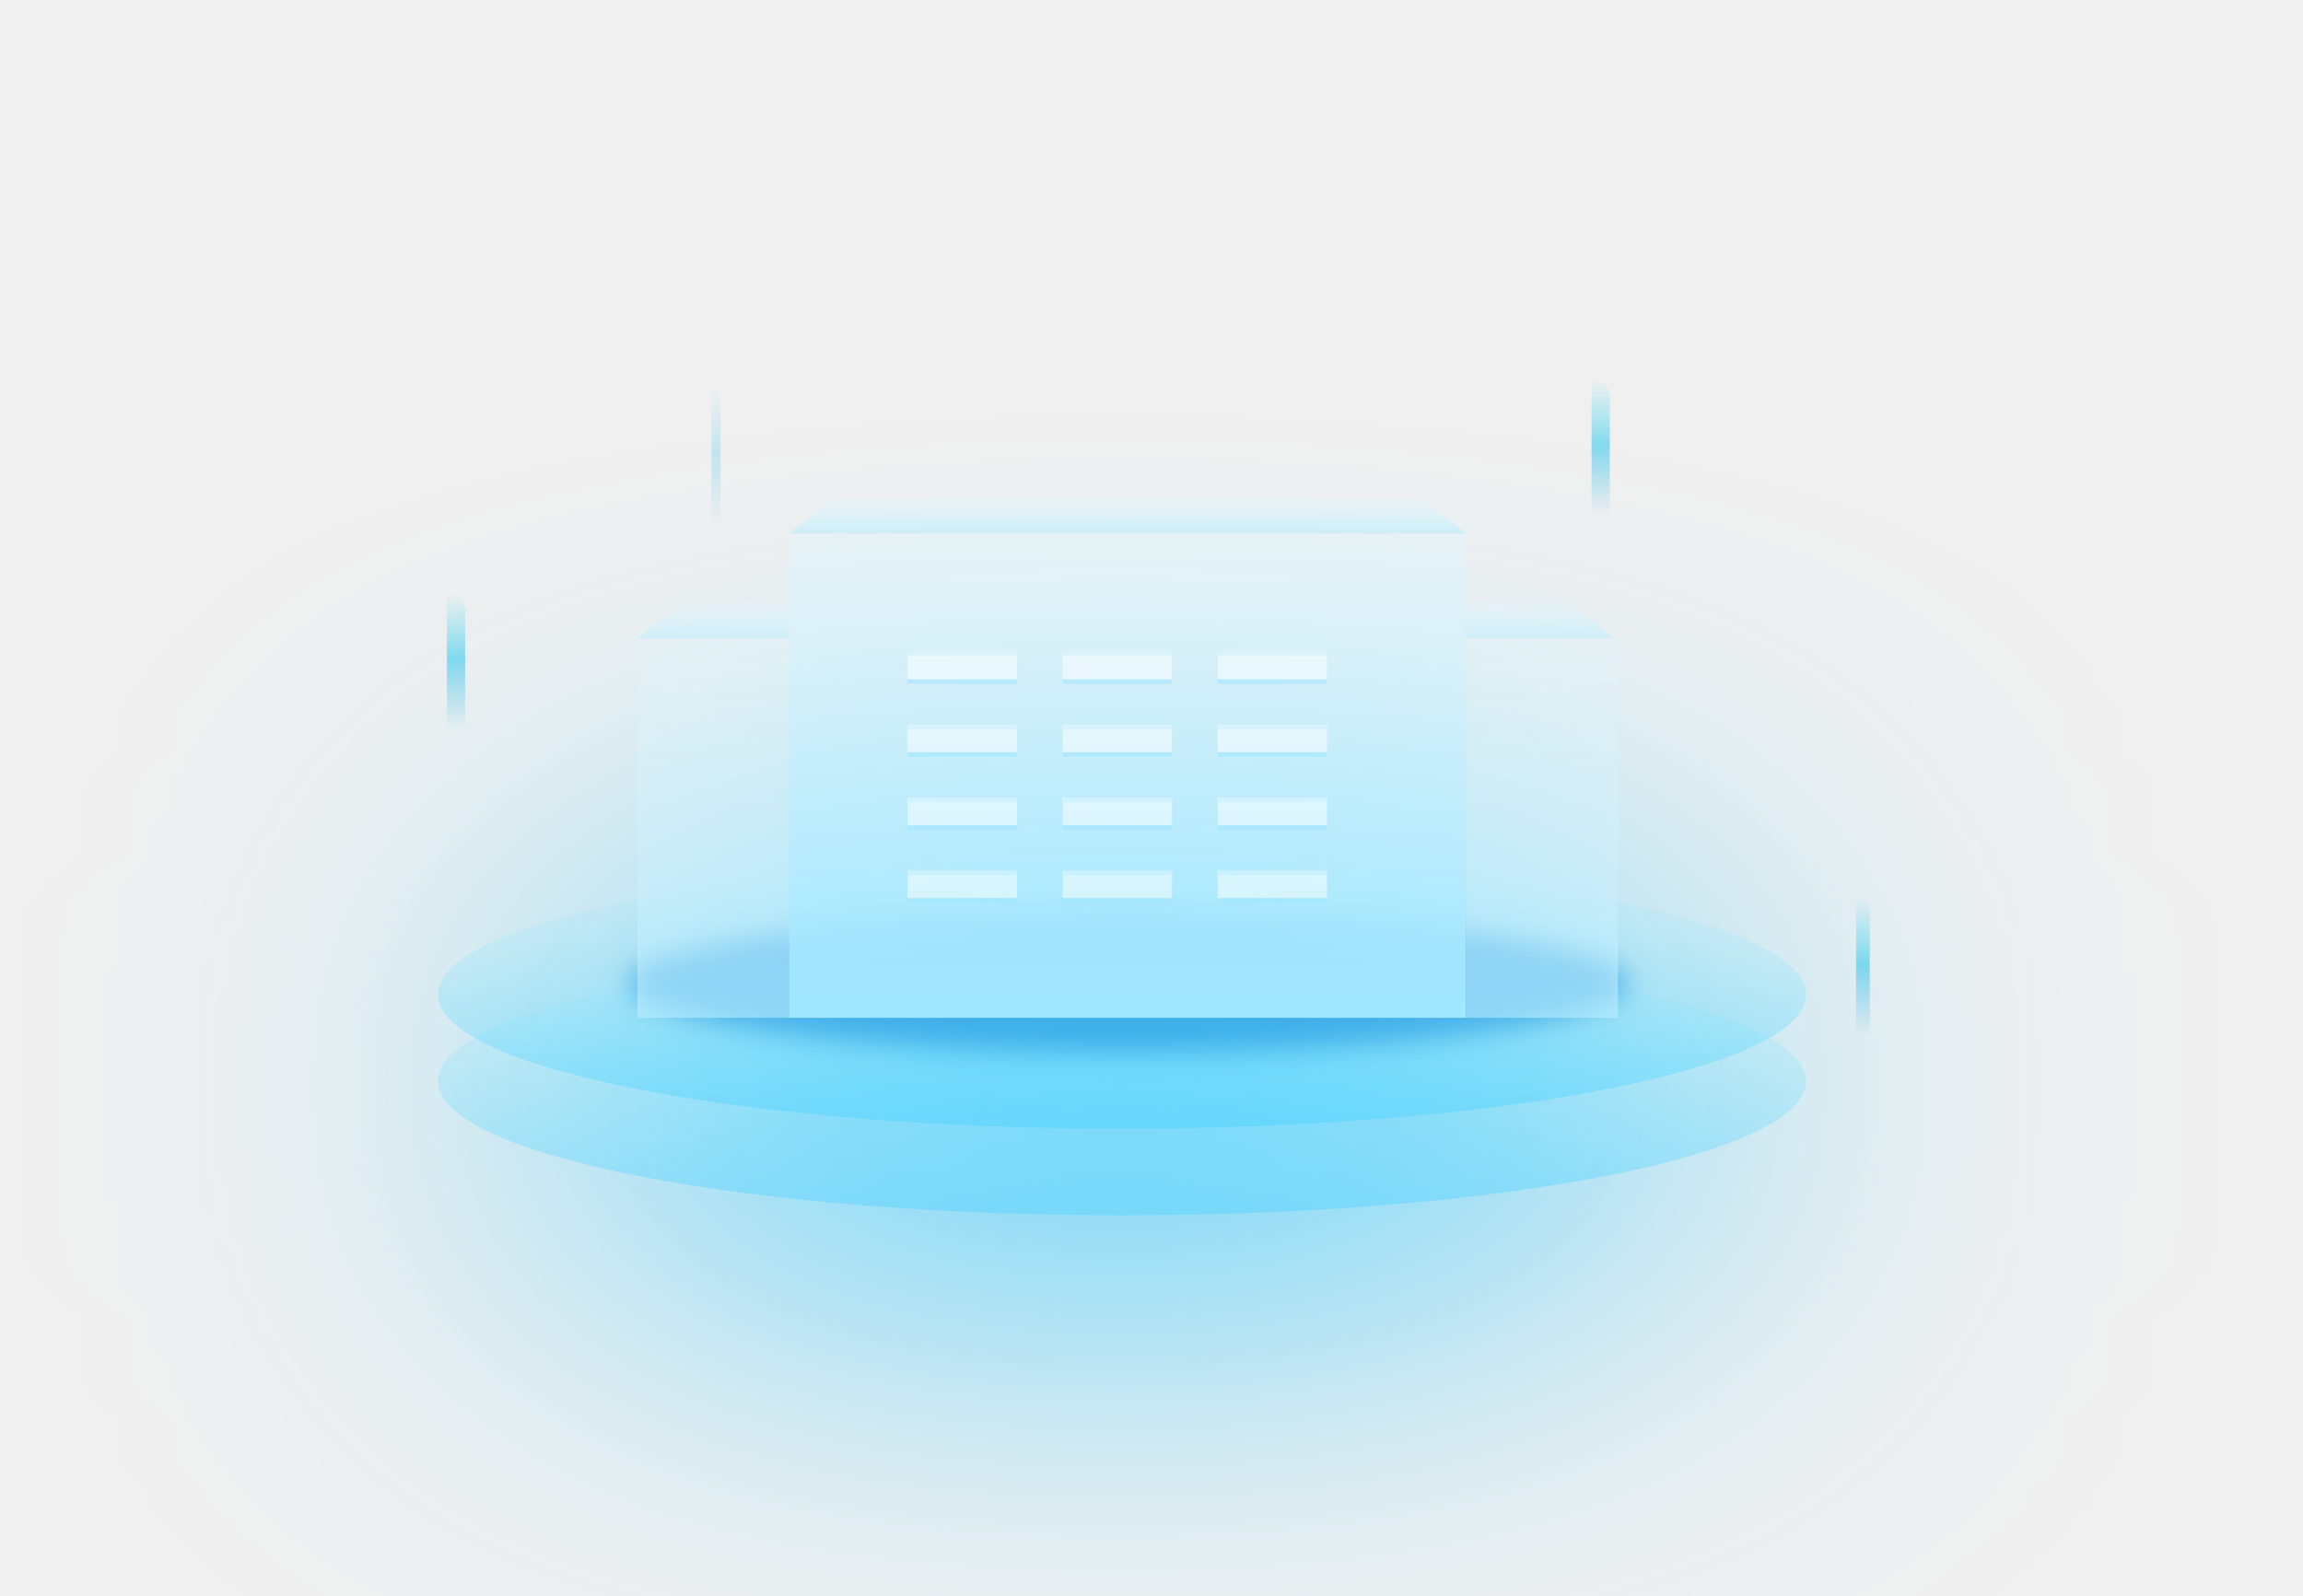
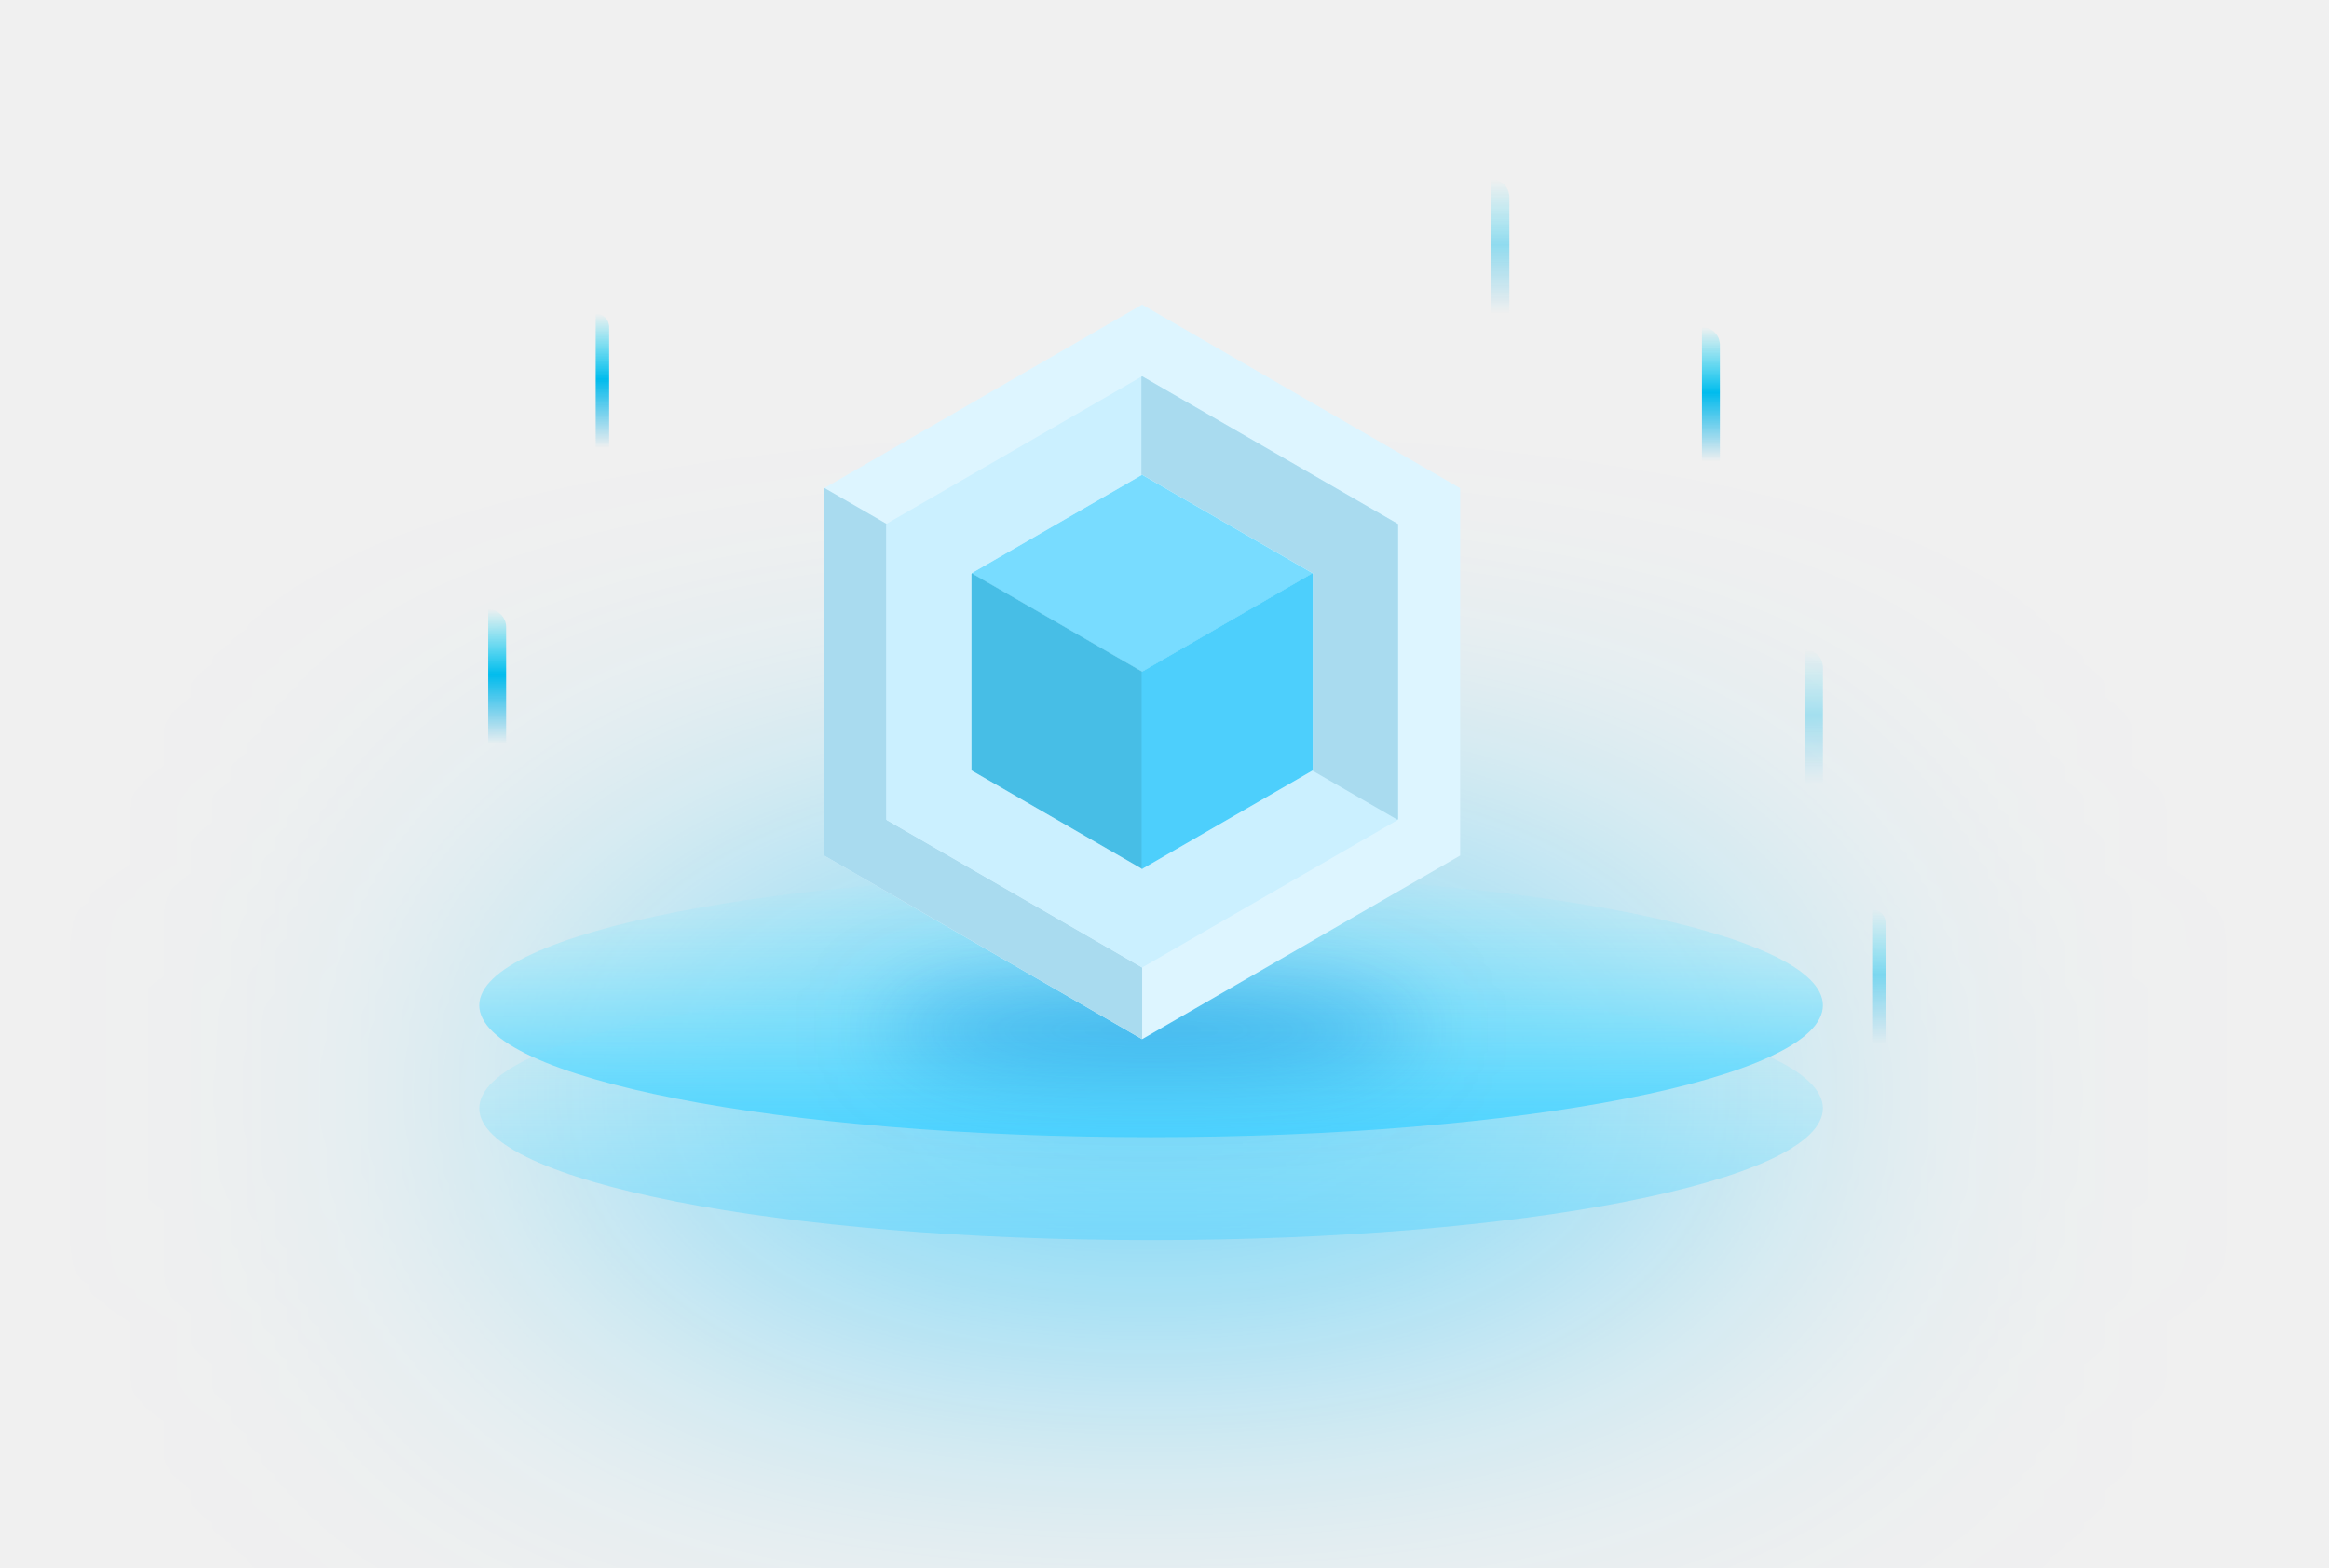
- <svg xmlns="http://www.w3.org/2000/svg" xmlns:xlink="http://www.w3.org/1999/xlink" width="505px" height="350px" viewBox="0 0 505 350" version="1.1">
+ <svg xmlns="http://www.w3.org/2000/svg" xmlns:xlink="http://www.w3.org/1999/xlink" width="520px" height="350px" viewBox="0 0 520 350" version="1.1">
  <defs>
    <filter x="-55.0%" y="-254.8%" width="210.0%" height="609.5%" filterUnits="objectBoundingBox" id="filter-1">
      <feGaussianBlur stdDeviation="50" in="SourceGraphic" />
    </filter>
    <linearGradient x1="50%" y1="0%" x2="50%" y2="100%" id="linearGradient-2">
      <stop stop-color="#7AE9FF" stop-opacity="0" offset="0%" />
-       <stop stop-color="#44CFFF" stop-opacity="0.5" offset="100%" />
+       <stop stop-color="#44CFFF" offset="100%" />
    </linearGradient>
    <linearGradient x1="50%" y1="0%" x2="50%" y2="100%" id="linearGradient-3">
      <stop stop-color="#7AE9FF" stop-opacity="0" offset="0%" />
      <stop stop-color="#56D3FF" stop-opacity="0.5" offset="100%" />
    </linearGradient>
-     <filter x="-4.1%" y="-30.0%" width="108.2%" height="160.0%" filterUnits="objectBoundingBox" id="filter-4">
-       <feGaussianBlur stdDeviation="3" in="SourceGraphic" />
+     <filter x="-25.0%" y="-166.7%" width="150.0%" height="433.3%" filterUnits="objectBoundingBox" id="filter-4">
+       <feGaussianBlur stdDeviation="10" in="SourceGraphic" />
    </filter>
    <linearGradient x1="50%" y1="0%" x2="50%" y2="100%" id="linearGradient-5">
-       <stop stop-color="#E0F8FF" stop-opacity="0.38" offset="0%" />
-       <stop stop-color="#BEEEFF" offset="100%" />
-     </linearGradient>
-     <linearGradient x1="58.265%" y1="100%" x2="58.265%" y2="0%" id="linearGradient-6">
-       <stop stop-color="#E0F8FF" stop-opacity="0.38" offset="0%" />
-       <stop stop-color="#BEEEFF" offset="100%" />
-     </linearGradient>
-     <linearGradient x1="58.265%" y1="100%" x2="58.265%" y2="0%" id="linearGradient-7">
-       <stop stop-color="#E0F8FF" stop-opacity="0.38" offset="0%" />
-       <stop stop-color="#BEEEFF" offset="100%" />
-     </linearGradient>
-     <linearGradient x1="50%" y1="0%" x2="50%" y2="100%" id="linearGradient-8">
-       <stop stop-color="#E0F8FF" stop-opacity="0.38" offset="0%" />
-       <stop stop-color="#A1E7FF" offset="100%" />
-     </linearGradient>
-     <rect id="path-9" x="0" y="0" width="24" height="6" />
-     <filter x="-2.1%" y="-8.3%" width="104.2%" height="133.3%" filterUnits="objectBoundingBox" id="filter-10">
-       <feOffset dx="0" dy="1" in="SourceAlpha" result="shadowOffsetOuter1" />
-       <feColorMatrix values="0 0 0 0 0.611   0 0 0 0 0.899   0 0 0 0 1  0 0 0 1 0" type="matrix" in="shadowOffsetOuter1" />
-     </filter>
-     <filter x="-2.1%" y="-8.3%" width="104.2%" height="133.3%" filterUnits="objectBoundingBox" id="filter-11">
-       <feOffset dx="0" dy="1" in="SourceAlpha" result="shadowOffsetInner1" />
-       <feComposite in="shadowOffsetInner1" in2="SourceAlpha" operator="arithmetic" k2="-1" k3="1" result="shadowInnerInner1" />
-       <feColorMatrix values="0 0 0 0 0.901   0 0 0 0 0.974   0 0 0 0 1  0 0 0 1 0" type="matrix" in="shadowInnerInner1" />
-     </filter>
-     <rect id="path-12" x="0" y="16" width="24" height="6" />
-     <filter x="-2.1%" y="-8.3%" width="104.2%" height="133.3%" filterUnits="objectBoundingBox" id="filter-13">
-       <feOffset dx="0" dy="1" in="SourceAlpha" result="shadowOffsetOuter1" />
-       <feColorMatrix values="0 0 0 0 0.611   0 0 0 0 0.899   0 0 0 0 1  0 0 0 1 0" type="matrix" in="shadowOffsetOuter1" />
-     </filter>
-     <filter x="-2.1%" y="-8.3%" width="104.2%" height="133.3%" filterUnits="objectBoundingBox" id="filter-14">
-       <feOffset dx="0" dy="1" in="SourceAlpha" result="shadowOffsetInner1" />
-       <feComposite in="shadowOffsetInner1" in2="SourceAlpha" operator="arithmetic" k2="-1" k3="1" result="shadowInnerInner1" />
-       <feColorMatrix values="0 0 0 0 0.901   0 0 0 0 0.974   0 0 0 0 1  0 0 0 1 0" type="matrix" in="shadowInnerInner1" />
-     </filter>
-     <rect id="path-15" x="0" y="32" width="24" height="6" />
-     <filter x="-2.1%" y="-8.3%" width="104.2%" height="133.3%" filterUnits="objectBoundingBox" id="filter-16">
-       <feOffset dx="0" dy="1" in="SourceAlpha" result="shadowOffsetOuter1" />
-       <feColorMatrix values="0 0 0 0 0.611   0 0 0 0 0.899   0 0 0 0 1  0 0 0 1 0" type="matrix" in="shadowOffsetOuter1" />
-     </filter>
-     <filter x="-2.1%" y="-8.3%" width="104.2%" height="133.3%" filterUnits="objectBoundingBox" id="filter-17">
-       <feOffset dx="0" dy="1" in="SourceAlpha" result="shadowOffsetInner1" />
-       <feComposite in="shadowOffsetInner1" in2="SourceAlpha" operator="arithmetic" k2="-1" k3="1" result="shadowInnerInner1" />
-       <feColorMatrix values="0 0 0 0 0.901   0 0 0 0 0.974   0 0 0 0 1  0 0 0 1 0" type="matrix" in="shadowInnerInner1" />
-     </filter>
-     <rect id="path-18" x="0" y="48" width="24" height="6" />
-     <filter x="-2.1%" y="-8.3%" width="104.2%" height="133.3%" filterUnits="objectBoundingBox" id="filter-19">
-       <feOffset dx="0" dy="1" in="SourceAlpha" result="shadowOffsetOuter1" />
-       <feColorMatrix values="0 0 0 0 0.611   0 0 0 0 0.899   0 0 0 0 1  0 0 0 1 0" type="matrix" in="shadowOffsetOuter1" />
-     </filter>
-     <filter x="-2.1%" y="-8.3%" width="104.2%" height="133.3%" filterUnits="objectBoundingBox" id="filter-20">
-       <feOffset dx="0" dy="1" in="SourceAlpha" result="shadowOffsetInner1" />
-       <feComposite in="shadowOffsetInner1" in2="SourceAlpha" operator="arithmetic" k2="-1" k3="1" result="shadowInnerInner1" />
-       <feColorMatrix values="0 0 0 0 0.901   0 0 0 0 0.974   0 0 0 0 1  0 0 0 1 0" type="matrix" in="shadowInnerInner1" />
-     </filter>
-     <rect id="path-21" x="0" y="0" width="24" height="6" />
-     <filter x="-2.1%" y="-8.3%" width="104.2%" height="133.3%" filterUnits="objectBoundingBox" id="filter-22">
-       <feOffset dx="0" dy="1" in="SourceAlpha" result="shadowOffsetOuter1" />
-       <feColorMatrix values="0 0 0 0 0.611   0 0 0 0 0.899   0 0 0 0 1  0 0 0 1 0" type="matrix" in="shadowOffsetOuter1" />
-     </filter>
-     <filter x="-2.1%" y="-8.3%" width="104.2%" height="133.3%" filterUnits="objectBoundingBox" id="filter-23">
-       <feOffset dx="0" dy="1" in="SourceAlpha" result="shadowOffsetInner1" />
-       <feComposite in="shadowOffsetInner1" in2="SourceAlpha" operator="arithmetic" k2="-1" k3="1" result="shadowInnerInner1" />
-       <feColorMatrix values="0 0 0 0 0.901   0 0 0 0 0.974   0 0 0 0 1  0 0 0 1 0" type="matrix" in="shadowInnerInner1" />
-     </filter>
-     <rect id="path-24" x="0" y="16" width="24" height="6" />
-     <filter x="-2.1%" y="-8.3%" width="104.2%" height="133.3%" filterUnits="objectBoundingBox" id="filter-25">
-       <feOffset dx="0" dy="1" in="SourceAlpha" result="shadowOffsetOuter1" />
-       <feColorMatrix values="0 0 0 0 0.611   0 0 0 0 0.899   0 0 0 0 1  0 0 0 1 0" type="matrix" in="shadowOffsetOuter1" />
-     </filter>
-     <filter x="-2.1%" y="-8.3%" width="104.2%" height="133.3%" filterUnits="objectBoundingBox" id="filter-26">
-       <feOffset dx="0" dy="1" in="SourceAlpha" result="shadowOffsetInner1" />
-       <feComposite in="shadowOffsetInner1" in2="SourceAlpha" operator="arithmetic" k2="-1" k3="1" result="shadowInnerInner1" />
-       <feColorMatrix values="0 0 0 0 0.901   0 0 0 0 0.974   0 0 0 0 1  0 0 0 1 0" type="matrix" in="shadowInnerInner1" />
-     </filter>
-     <rect id="path-27" x="0" y="32" width="24" height="6" />
-     <filter x="-2.1%" y="-8.3%" width="104.2%" height="133.3%" filterUnits="objectBoundingBox" id="filter-28">
-       <feOffset dx="0" dy="1" in="SourceAlpha" result="shadowOffsetOuter1" />
-       <feColorMatrix values="0 0 0 0 0.611   0 0 0 0 0.899   0 0 0 0 1  0 0 0 1 0" type="matrix" in="shadowOffsetOuter1" />
-     </filter>
-     <filter x="-2.1%" y="-8.3%" width="104.2%" height="133.3%" filterUnits="objectBoundingBox" id="filter-29">
-       <feOffset dx="0" dy="1" in="SourceAlpha" result="shadowOffsetInner1" />
-       <feComposite in="shadowOffsetInner1" in2="SourceAlpha" operator="arithmetic" k2="-1" k3="1" result="shadowInnerInner1" />
-       <feColorMatrix values="0 0 0 0 0.901   0 0 0 0 0.974   0 0 0 0 1  0 0 0 1 0" type="matrix" in="shadowInnerInner1" />
-     </filter>
-     <rect id="path-30" x="0" y="48" width="24" height="6" />
-     <filter x="-2.1%" y="-8.3%" width="104.2%" height="133.3%" filterUnits="objectBoundingBox" id="filter-31">
-       <feOffset dx="0" dy="1" in="SourceAlpha" result="shadowOffsetOuter1" />
-       <feColorMatrix values="0 0 0 0 0.611   0 0 0 0 0.899   0 0 0 0 1  0 0 0 1 0" type="matrix" in="shadowOffsetOuter1" />
-     </filter>
-     <filter x="-2.1%" y="-8.3%" width="104.2%" height="133.3%" filterUnits="objectBoundingBox" id="filter-32">
-       <feOffset dx="0" dy="1" in="SourceAlpha" result="shadowOffsetInner1" />
-       <feComposite in="shadowOffsetInner1" in2="SourceAlpha" operator="arithmetic" k2="-1" k3="1" result="shadowInnerInner1" />
-       <feColorMatrix values="0 0 0 0 0.901   0 0 0 0 0.974   0 0 0 0 1  0 0 0 1 0" type="matrix" in="shadowInnerInner1" />
-     </filter>
-     <rect id="path-33" x="0" y="0" width="24" height="6" />
-     <filter x="-2.1%" y="-8.3%" width="104.2%" height="133.3%" filterUnits="objectBoundingBox" id="filter-34">
-       <feOffset dx="0" dy="1" in="SourceAlpha" result="shadowOffsetOuter1" />
-       <feColorMatrix values="0 0 0 0 0.611   0 0 0 0 0.899   0 0 0 0 1  0 0 0 1 0" type="matrix" in="shadowOffsetOuter1" />
-     </filter>
-     <filter x="-2.1%" y="-8.3%" width="104.2%" height="133.3%" filterUnits="objectBoundingBox" id="filter-35">
-       <feOffset dx="0" dy="1" in="SourceAlpha" result="shadowOffsetInner1" />
-       <feComposite in="shadowOffsetInner1" in2="SourceAlpha" operator="arithmetic" k2="-1" k3="1" result="shadowInnerInner1" />
-       <feColorMatrix values="0 0 0 0 0.901   0 0 0 0 0.974   0 0 0 0 1  0 0 0 1 0" type="matrix" in="shadowInnerInner1" />
-     </filter>
-     <rect id="path-36" x="0" y="16" width="24" height="6" />
-     <filter x="-2.1%" y="-8.3%" width="104.2%" height="133.3%" filterUnits="objectBoundingBox" id="filter-37">
-       <feOffset dx="0" dy="1" in="SourceAlpha" result="shadowOffsetOuter1" />
-       <feColorMatrix values="0 0 0 0 0.611   0 0 0 0 0.899   0 0 0 0 1  0 0 0 1 0" type="matrix" in="shadowOffsetOuter1" />
-     </filter>
-     <filter x="-2.1%" y="-8.3%" width="104.2%" height="133.3%" filterUnits="objectBoundingBox" id="filter-38">
-       <feOffset dx="0" dy="1" in="SourceAlpha" result="shadowOffsetInner1" />
-       <feComposite in="shadowOffsetInner1" in2="SourceAlpha" operator="arithmetic" k2="-1" k3="1" result="shadowInnerInner1" />
-       <feColorMatrix values="0 0 0 0 0.901   0 0 0 0 0.974   0 0 0 0 1  0 0 0 1 0" type="matrix" in="shadowInnerInner1" />
-     </filter>
-     <rect id="path-39" x="0" y="32" width="24" height="6" />
-     <filter x="-2.1%" y="-8.3%" width="104.2%" height="133.3%" filterUnits="objectBoundingBox" id="filter-40">
-       <feOffset dx="0" dy="1" in="SourceAlpha" result="shadowOffsetOuter1" />
-       <feColorMatrix values="0 0 0 0 0.611   0 0 0 0 0.899   0 0 0 0 1  0 0 0 1 0" type="matrix" in="shadowOffsetOuter1" />
-     </filter>
-     <filter x="-2.1%" y="-8.3%" width="104.2%" height="133.3%" filterUnits="objectBoundingBox" id="filter-41">
-       <feOffset dx="0" dy="1" in="SourceAlpha" result="shadowOffsetInner1" />
-       <feComposite in="shadowOffsetInner1" in2="SourceAlpha" operator="arithmetic" k2="-1" k3="1" result="shadowInnerInner1" />
-       <feColorMatrix values="0 0 0 0 0.901   0 0 0 0 0.974   0 0 0 0 1  0 0 0 1 0" type="matrix" in="shadowInnerInner1" />
-     </filter>
-     <rect id="path-42" x="0" y="48" width="24" height="6" />
-     <filter x="-2.1%" y="-8.3%" width="104.2%" height="133.3%" filterUnits="objectBoundingBox" id="filter-43">
-       <feOffset dx="0" dy="1" in="SourceAlpha" result="shadowOffsetOuter1" />
-       <feColorMatrix values="0 0 0 0 0.611   0 0 0 0 0.899   0 0 0 0 1  0 0 0 1 0" type="matrix" in="shadowOffsetOuter1" />
-     </filter>
-     <filter x="-2.1%" y="-8.3%" width="104.2%" height="133.3%" filterUnits="objectBoundingBox" id="filter-44">
-       <feOffset dx="0" dy="1" in="SourceAlpha" result="shadowOffsetInner1" />
-       <feComposite in="shadowOffsetInner1" in2="SourceAlpha" operator="arithmetic" k2="-1" k3="1" result="shadowInnerInner1" />
-       <feColorMatrix values="0 0 0 0 0.901   0 0 0 0 0.974   0 0 0 0 1  0 0 0 1 0" type="matrix" in="shadowInnerInner1" />
-     </filter>
-     <linearGradient x1="50%" y1="0%" x2="50%" y2="100%" id="linearGradient-45">
-       <stop stop-color="#E0F8FF" stop-opacity="0.2" offset="0%" />
-       <stop stop-color="#BEEEFF" stop-opacity="0.7" offset="100%" />
-     </linearGradient>
-     <linearGradient x1="50%" y1="0%" x2="50%" y2="100%" id="linearGradient-46">
      <stop stop-color="#00D4F5" stop-opacity="0" offset="0%" />
      <stop stop-color="#00BCED" offset="48.707%" />
      <stop stop-color="#00AAE7" stop-opacity="0" offset="100%" />
    </linearGradient>
-     <linearGradient x1="50%" y1="0%" x2="50%" y2="100%" id="linearGradient-47">
+     <linearGradient x1="50%" y1="0%" x2="50%" y2="100%" id="linearGradient-6">
      <stop stop-color="#00D4F5" stop-opacity="0" offset="0%" />
      <stop stop-color="#00BCED" offset="48.707%" />
      <stop stop-color="#00AAE7" stop-opacity="0" offset="100%" />
    </linearGradient>
-     <linearGradient x1="50%" y1="0%" x2="50%" y2="100%" id="linearGradient-48">
-       <stop stop-color="#00D4F5" stop-opacity="0" offset="0%" />
-       <stop stop-color="#00BCED" offset="48.707%" />
-       <stop stop-color="#00AAE7" stop-opacity="0" offset="100%" />
-     </linearGradient>
+     <polygon id="path-7" points="82 0 153.014 41 153.014 123 82 164 10.986 123 10.986 41" />
+     <polygon id="path-9" points="66 0 123.158 33 123.158 99 66 132 8.842 99 8.842 33" />
+     <polygon id="path-11" points="44 0 82.105 22 82.105 66 44 88 5.895 66 5.895 22" />
  </defs>
-   <g id="公共组件" stroke="none" stroke-width="1" fill="none" fill-rule="evenodd">
-     <g id="公共组件02" transform="translate(-1216, -19)">
-       <g id="banner" transform="translate(173, 19)">
-         <g id="编组-8" transform="translate(372, 0)">
-           <g id="编组-4" transform="translate(671, 0)">
-             <g id="编组-12" transform="translate(96, 83)">
-               <ellipse id="椭圆形" fill="#00BDFF" filter="url(#filter-1)" cx="149.36" cy="155.12" rx="136.32" ry="29.44" />
-               <ellipse id="椭圆形" fill="url(#linearGradient-2)" cx="150.04" cy="135.12" rx="150" ry="29.44" />
-               <ellipse id="椭圆形" fill="url(#linearGradient-3)" cx="150.04" cy="154.12" rx="150" ry="29.44" />
-               <ellipse id="椭圆形" fill-opacity="0.5" fill="#0784DA" filter="url(#filter-4)" cx="151.54" cy="132.68" rx="109.5" ry="15" />
-               <rect id="矩形" fill="url(#linearGradient-5)" opacity="0.6" x="43.76" y="57.04" width="33.28" height="83.2" />
-               <polygon id="矩形" fill="url(#linearGradient-6)" opacity="0.6" transform="translate(60.4, 53.04) scale(1, -1) translate(-60.4, -53.04) " points="43.76 49.04 77.04 49.04 77.04 57.04 53.76 57.04" />
-               <polygon id="矩形" fill="url(#linearGradient-7)" opacity="0.6" transform="translate(241.5, 53) scale(-1, -1) translate(-241.5, -53) " points="225 49 258 49 258 57 234.916 57" />
-               <rect id="矩形" fill="url(#linearGradient-5)" opacity="0.6" x="225.52" y="57.04" width="33.28" height="83.2" />
-               <rect id="矩形" fill="url(#linearGradient-8)" x="77" y="34" width="148.48" height="106.24" />
-               <g id="编组-21" opacity="0.5" transform="translate(103, 60)">
-                 <g id="编组-22">
-                   <g id="矩形">
-                     <use fill="black" fill-opacity="1" filter="url(#filter-10)" xlink:href="#path-9" />
-                     <use fill="#FFFFFF" fill-rule="evenodd" xlink:href="#path-9" />
-                     <use fill="black" fill-opacity="1" filter="url(#filter-11)" xlink:href="#path-9" />
-                   </g>
-                   <g id="矩形">
-                     <use fill="black" fill-opacity="1" filter="url(#filter-13)" xlink:href="#path-12" />
-                     <use fill="#FFFFFF" fill-rule="evenodd" xlink:href="#path-12" />
-                     <use fill="black" fill-opacity="1" filter="url(#filter-14)" xlink:href="#path-12" />
-                   </g>
-                   <g id="矩形">
-                     <use fill="black" fill-opacity="1" filter="url(#filter-16)" xlink:href="#path-15" />
-                     <use fill="#FFFFFF" fill-rule="evenodd" xlink:href="#path-15" />
-                     <use fill="black" fill-opacity="1" filter="url(#filter-17)" xlink:href="#path-15" />
-                   </g>
-                   <g id="矩形">
-                     <use fill="black" fill-opacity="1" filter="url(#filter-19)" xlink:href="#path-18" />
-                     <use fill="#FFFFFF" fill-rule="evenodd" xlink:href="#path-18" />
-                     <use fill="black" fill-opacity="1" filter="url(#filter-20)" xlink:href="#path-18" />
-                   </g>
-                 </g>
-                 <g id="编组-22" transform="translate(34, 0)">
-                   <g id="矩形">
-                     <use fill="black" fill-opacity="1" filter="url(#filter-22)" xlink:href="#path-21" />
-                     <use fill="#FFFFFF" fill-rule="evenodd" xlink:href="#path-21" />
-                     <use fill="black" fill-opacity="1" filter="url(#filter-23)" xlink:href="#path-21" />
-                   </g>
-                   <g id="矩形">
-                     <use fill="black" fill-opacity="1" filter="url(#filter-25)" xlink:href="#path-24" />
-                     <use fill="#FFFFFF" fill-rule="evenodd" xlink:href="#path-24" />
-                     <use fill="black" fill-opacity="1" filter="url(#filter-26)" xlink:href="#path-24" />
-                   </g>
-                   <g id="矩形">
-                     <use fill="black" fill-opacity="1" filter="url(#filter-28)" xlink:href="#path-27" />
-                     <use fill="#FFFFFF" fill-rule="evenodd" xlink:href="#path-27" />
-                     <use fill="black" fill-opacity="1" filter="url(#filter-29)" xlink:href="#path-27" />
-                   </g>
-                   <g id="矩形">
-                     <use fill="black" fill-opacity="1" filter="url(#filter-31)" xlink:href="#path-30" />
-                     <use fill="#FFFFFF" fill-rule="evenodd" xlink:href="#path-30" />
-                     <use fill="black" fill-opacity="1" filter="url(#filter-32)" xlink:href="#path-30" />
-                   </g>
-                 </g>
-                 <g id="编组-22" transform="translate(68, 0)">
-                   <g id="矩形">
-                     <use fill="black" fill-opacity="1" filter="url(#filter-34)" xlink:href="#path-33" />
-                     <use fill="#FFFFFF" fill-rule="evenodd" xlink:href="#path-33" />
-                     <use fill="black" fill-opacity="1" filter="url(#filter-35)" xlink:href="#path-33" />
-                   </g>
-                   <g id="矩形">
-                     <use fill="black" fill-opacity="1" filter="url(#filter-37)" xlink:href="#path-36" />
-                     <use fill="#FFFFFF" fill-rule="evenodd" xlink:href="#path-36" />
-                     <use fill="black" fill-opacity="1" filter="url(#filter-38)" xlink:href="#path-36" />
-                   </g>
-                   <g id="矩形">
-                     <use fill="black" fill-opacity="1" filter="url(#filter-40)" xlink:href="#path-39" />
-                     <use fill="#FFFFFF" fill-rule="evenodd" xlink:href="#path-39" />
-                     <use fill="black" fill-opacity="1" filter="url(#filter-41)" xlink:href="#path-39" />
-                   </g>
-                   <g id="矩形">
-                     <use fill="black" fill-opacity="1" filter="url(#filter-43)" xlink:href="#path-42" />
-                     <use fill="#FFFFFF" fill-rule="evenodd" xlink:href="#path-42" />
-                     <use fill="black" fill-opacity="1" filter="url(#filter-44)" xlink:href="#path-42" />
-                   </g>
-                 </g>
+   <g id="产品" stroke="none" stroke-width="1" fill="none" fill-rule="evenodd">
+     <g id="基础服务-CDN✅" transform="translate(-1028, -120)">
+       <g id="banner" transform="translate(0, 120)">
+         <g id="编组-35">
+           <g id="插画" transform="translate(1135, 40)">
+             <g id="编组-22" transform="translate(0, 155)">
+               <ellipse id="椭圆形" fill="#00BDFF" filter="url(#filter-1)" cx="149.36" cy="49.12" rx="136.32" ry="29.44" />
+               <ellipse id="椭圆形" fill="url(#linearGradient-2)" cx="150" cy="29.44" rx="150" ry="29.44" />
+               <ellipse id="椭圆形" fill="url(#linearGradient-3)" cx="150" cy="52.44" rx="150" ry="29.44" />
+               <ellipse id="椭圆形" fill-opacity="0.5" fill="#0784DA" filter="url(#filter-4)" cx="150" cy="35" rx="60" ry="9" />
+             </g>
+             <g id="编组-21" transform="translate(2, 0)" fill-rule="nonzero">
+               <path d="M4,100 L4,126 L4,126 L0,126 L0,96 C2.209,96 4,97.791 4,100 Z" id="路径" fill="url(#linearGradient-5)" />
+               <path d="M27,33 L27,60 L27,60 L24,60 L24,30 C25.657,30 27,31.343 27,33 Z" id="路径" fill="url(#linearGradient-6)" />
+               <path d="M275,37 L275,63 L275,63 L271,63 L271,33 C273.209,33 275,34.791 275,37 Z" id="路径" fill="url(#linearGradient-5)" />
+               <path d="M298,109 L298,135 L298,135 L294,135 L294,105 C296.209,105 298,106.791 298,109 Z" id="路径" fill="url(#linearGradient-5)" opacity="0.3" />
+               <path d="M228,4 L228,30 L228,30 L224,30 L224,0 C226.209,-4.05812251e-16 228,1.791 228,4 Z" id="路径" fill="url(#linearGradient-5)" opacity="0.4" />
+               <path d="M312,166 L312,193 L312,193 L309,193 L309,163 C310.657,163 312,164.343 312,166 Z" id="路径" fill="url(#linearGradient-6)" opacity="0.45" />
+             </g>
+             <g id="编组-3" transform="translate(66, 28)">
+               <g id="编组-2">
+                 <mask id="mask-8" fill="white">
+                   <use xlink:href="#path-7" />
+                 </mask>
+                 <use id="多边形" fill="#DDF5FF" xlink:href="#path-7" />
+                 <path d="M-46,8 L25.014,49 L25.014,115.091 L82.014,148 L82.014,230 L11,271 L-60.014,230 L-60.015,163.908 L-117.014,131 L-117.014,49 L-46,8 Z" id="形状结合" fill="#A9DBEF" mask="url(#mask-8)" />
              </g>
-               <polygon id="矩形" fill="url(#linearGradient-45)" points="87 26 215.48 26 225.48 34 77 34" />
-               <path d="M6,51 L6,77 L6,77 L2,77 L2,47 C4.209,47 6,48.791 6,51 Z" id="路径" fill="url(#linearGradient-46)" fill-rule="nonzero" opacity="0.45" />
-               <path d="M62,4 L62,32 L62,32 L60,32 L60,2 C61.105,2 62,2.895 62,4 Z" id="路径" fill="url(#linearGradient-47)" fill-rule="nonzero" opacity="0.2" />
-               <path d="M257,4 L257,30 L257,30 L253,30 L253,0 C255.209,-4.05812251e-16 257,1.791 257,4 Z" id="路径" fill="url(#linearGradient-46)" fill-rule="nonzero" opacity="0.45" />
-               <path d="M314,117 L314,144 L314,144 L311,144 L311,114 C312.657,114 314,115.343 314,117 Z" id="路径" fill="url(#linearGradient-48)" fill-rule="nonzero" opacity="0.45" />
+               <g id="多边形-2" transform="translate(16, 16)">
+                 <mask id="mask-10" fill="white">
+                   <use xlink:href="#path-9" />
+                 </mask>
+                 <use id="多边形" fill="#CBF0FF" xlink:href="#path-9" />
+                 <polygon id="多边形" fill="#A9DBEF" mask="url(#mask-10)" points="123 -33 180.158 0 180.158 66 123 99 65.842 66 65.842 4.26325641e-14" />
+               </g>
+               <g id="编组" transform="translate(38, 38)">
+                 <mask id="mask-12" fill="white">
+                   <use xlink:href="#path-11" />
+                 </mask>
+                 <use id="多边形" fill="#FFFFFF" xlink:href="#path-11" />
+                 <polygon id="多边形" fill="#78DCFF" mask="url(#mask-12)" points="44 -44 82.105 -22 82.105 22 44 44 5.895 22 5.895 -22" />
+                 <polygon id="多边形" fill="#47BEE6" mask="url(#mask-12)" points="6 22 44.105 44 44.105 88 6 110 -32.105 88 -32.105 44" />
+                 <polygon id="多边形" fill="#4DCFFC" mask="url(#mask-12)" points="82 22 120.105 44 120.105 88 82 110 43.895 88 43.895 44" />
+               </g>
            </g>
          </g>
        </g>
      </g>
    </g>
  </g>
</svg>
